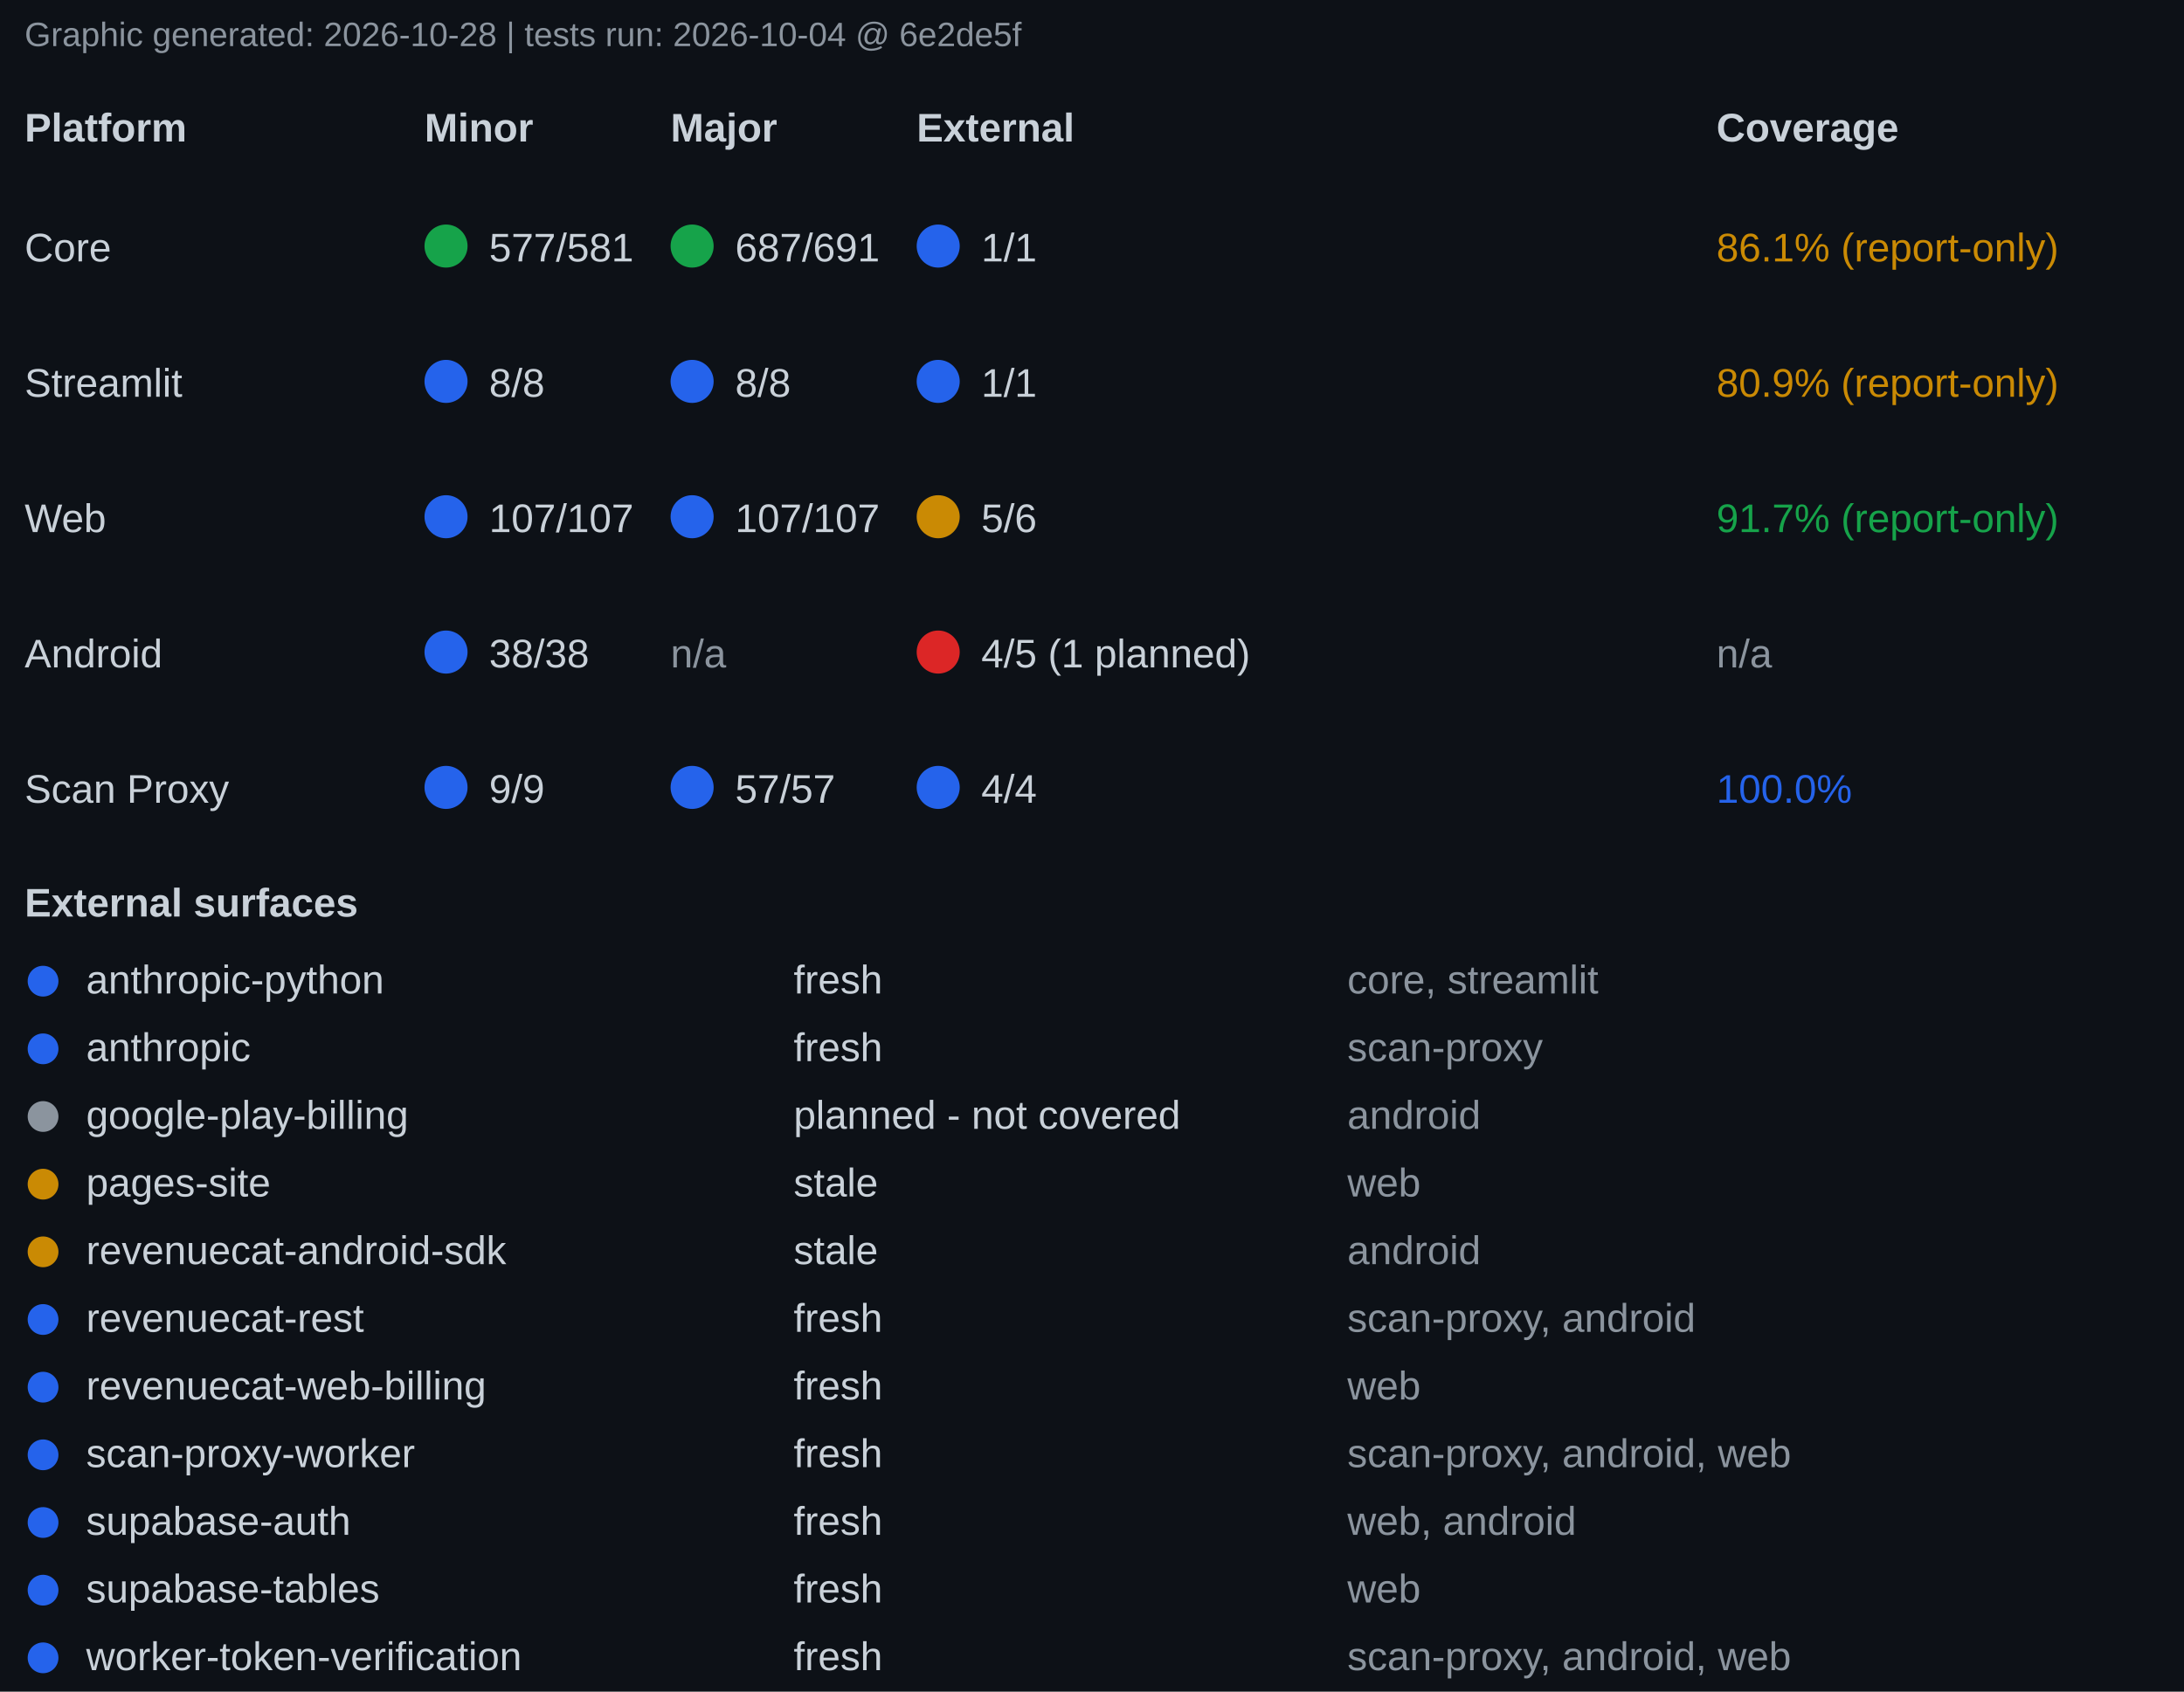
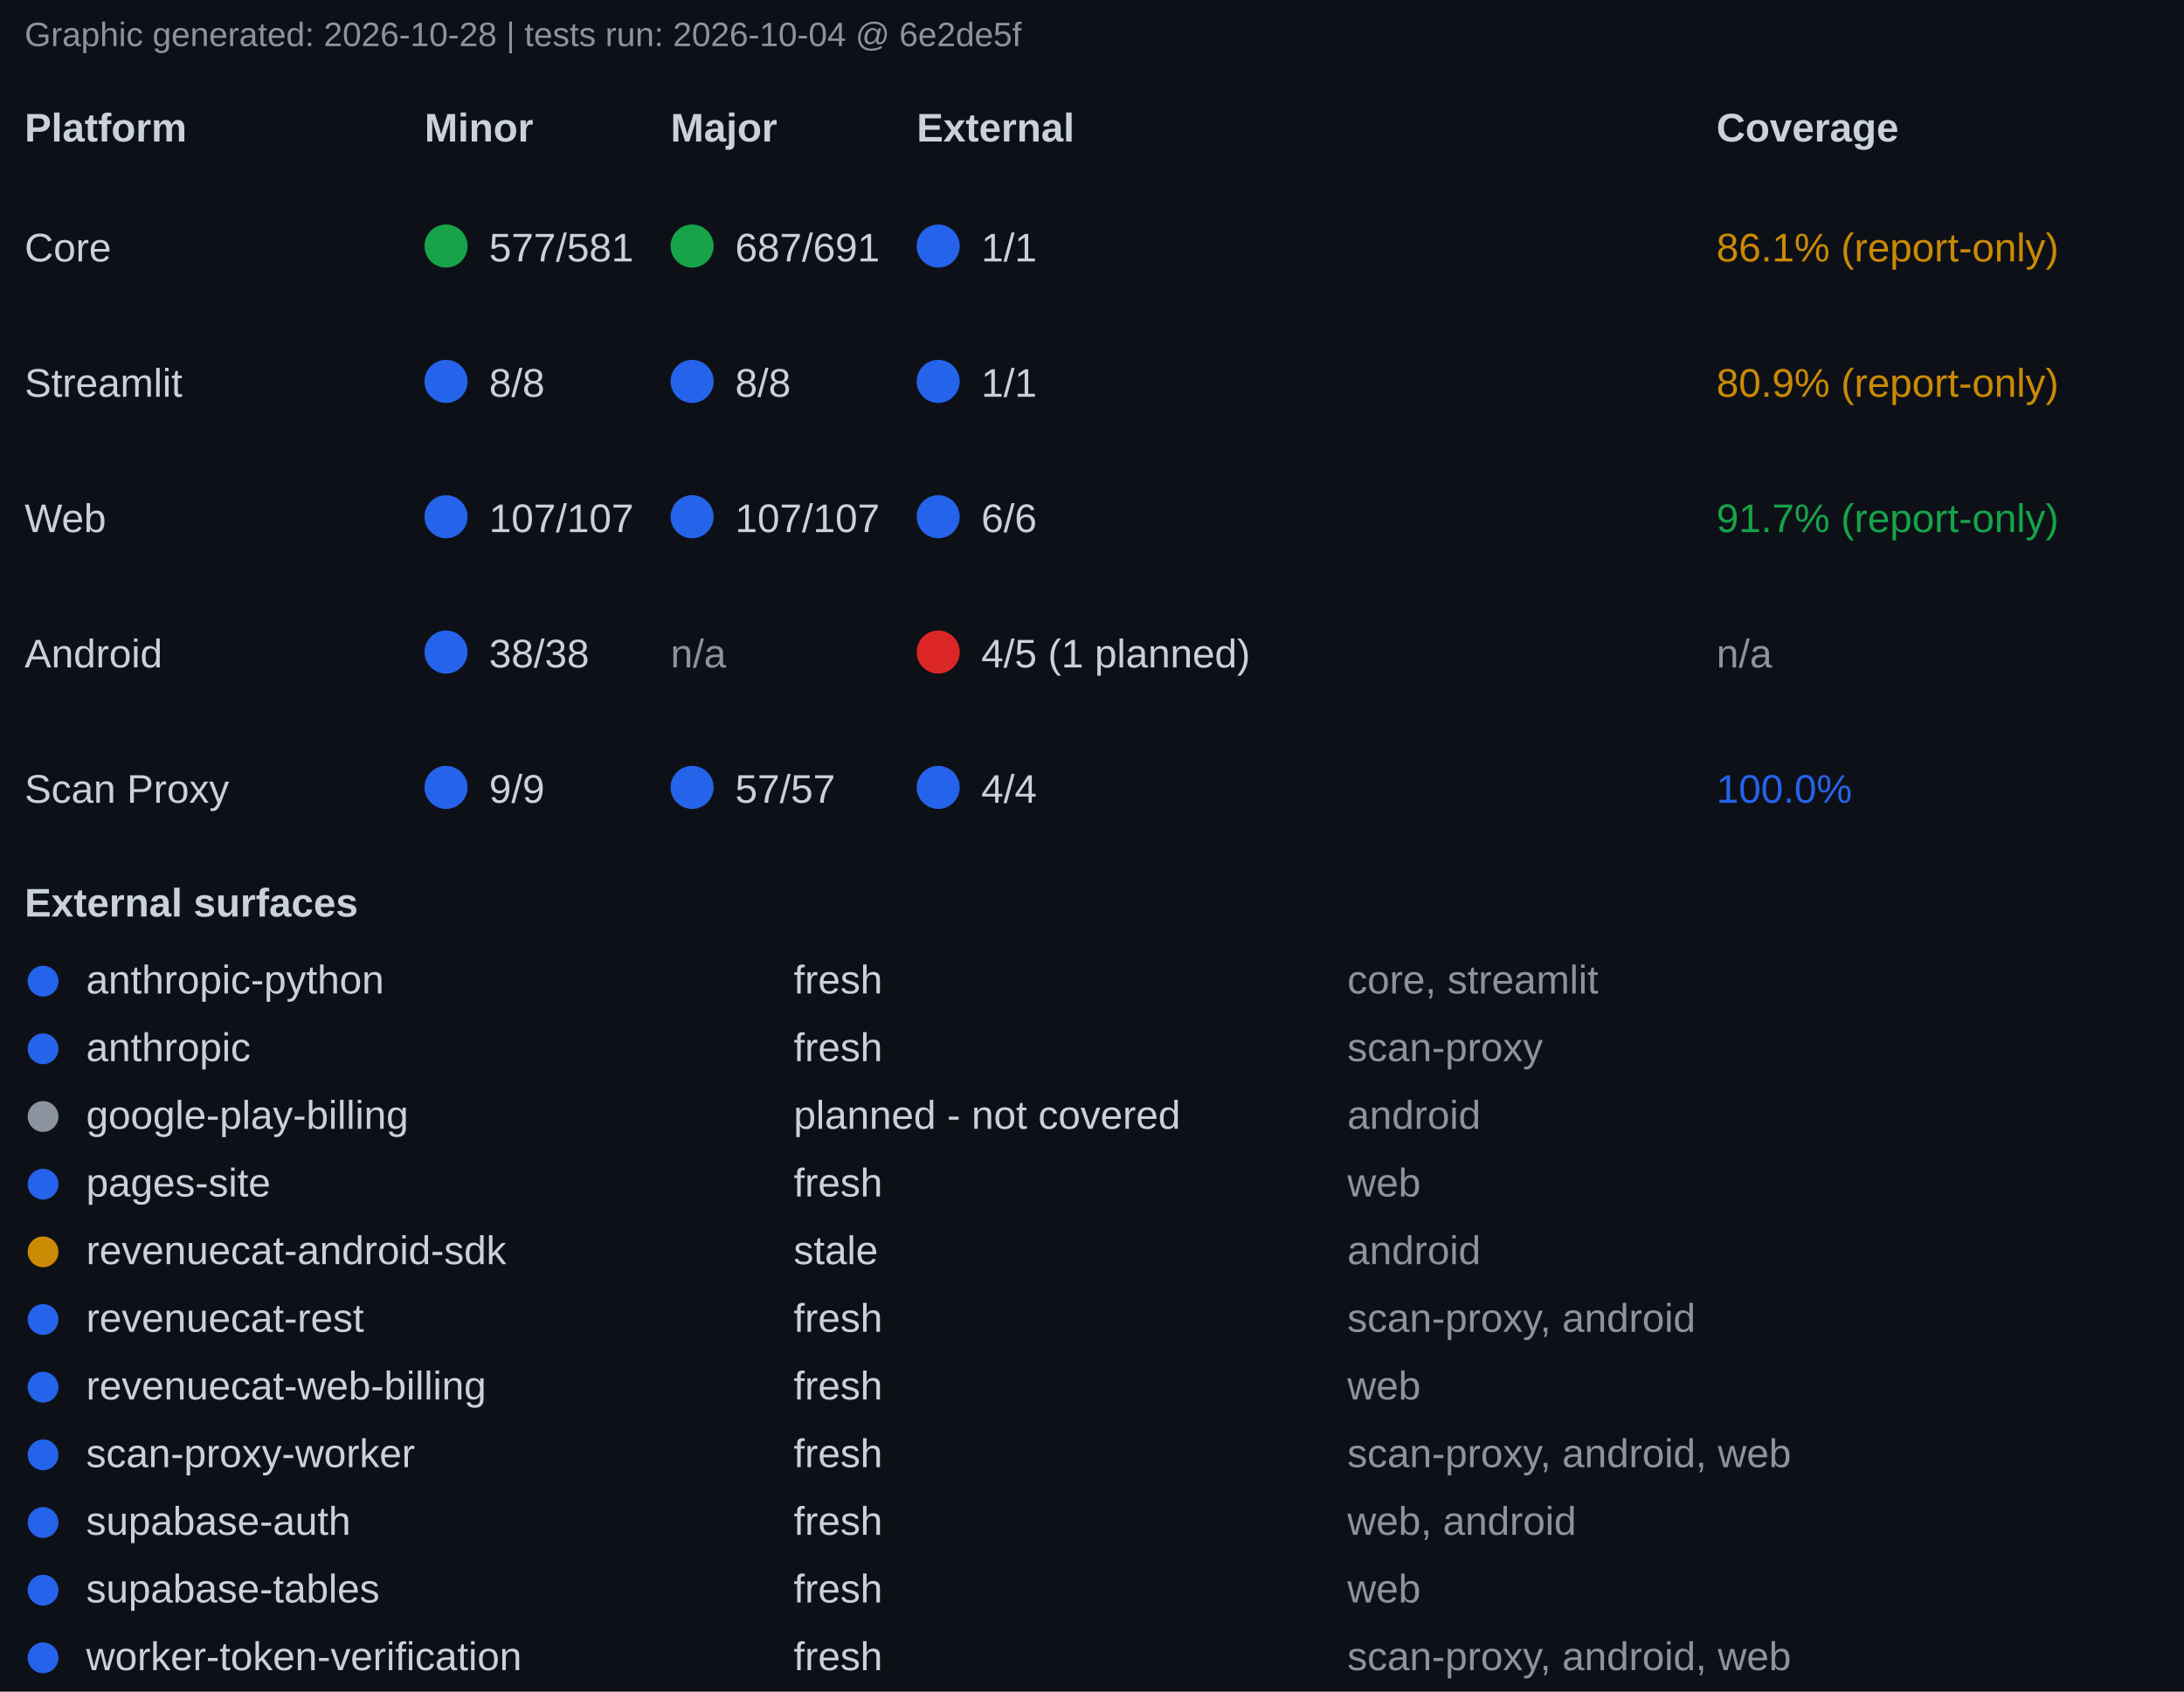
<svg xmlns="http://www.w3.org/2000/svg" width="710" height="550" font-family="Segoe UI, Arial, sans-serif" font-size="13">
  <rect x="0" y="0" width="710" height="550" fill="#0d1117" />
  <text x="8" y="15" fill="#8b949e" font-size="11">Graphic generated: 2026-10-28 | tests run: 2026-10-04 @ 6e2de5f</text>
  <text x="8" y="46" fill="#c9d1d9" font-weight="bold">Platform</text>
  <text x="138" y="46" fill="#c9d1d9" font-weight="bold">Minor</text>
  <text x="218" y="46" fill="#c9d1d9" font-weight="bold">Major</text>
  <text x="298" y="46" fill="#c9d1d9" font-weight="bold">External</text>
  <text x="558" y="46" fill="#c9d1d9" font-weight="bold">Coverage</text>
  <text x="8" y="85" fill="#c9d1d9">Core</text>
  <circle cx="145" cy="80" r="7" fill="#16a34a" />
  <text x="159" y="85" fill="#c9d1d9">577/581</text>
  <circle cx="225" cy="80" r="7" fill="#16a34a" />
  <text x="239" y="85" fill="#c9d1d9">687/691</text>
  <circle cx="305" cy="80" r="7" fill="#2563eb" />
  <text x="319" y="85" fill="#c9d1d9">1/1</text>
  <text x="558" y="85" fill="#ca8a04">86.1% (report-only)</text>
  <text x="8" y="129" fill="#c9d1d9">Streamlit</text>
  <circle cx="145" cy="124" r="7" fill="#2563eb" />
  <text x="159" y="129" fill="#c9d1d9">8/8</text>
  <circle cx="225" cy="124" r="7" fill="#2563eb" />
  <text x="239" y="129" fill="#c9d1d9">8/8</text>
  <circle cx="305" cy="124" r="7" fill="#2563eb" />
  <text x="319" y="129" fill="#c9d1d9">1/1</text>
  <text x="558" y="129" fill="#ca8a04">80.9% (report-only)</text>
  <text x="8" y="173" fill="#c9d1d9">Web</text>
  <circle cx="145" cy="168" r="7" fill="#2563eb" />
  <text x="159" y="173" fill="#c9d1d9">107/107</text>
  <circle cx="225" cy="168" r="7" fill="#2563eb" />
  <text x="239" y="173" fill="#c9d1d9">107/107</text>
-   <circle cx="305" cy="168" r="7" fill="#ca8a04" />
-   <text x="319" y="173" fill="#c9d1d9">5/6</text>
+   <circle cx="305" cy="168" r="7" fill="#2563eb" />
+   <text x="319" y="173" fill="#c9d1d9">6/6</text>
  <text x="558" y="173" fill="#16a34a">91.7% (report-only)</text>
  <text x="8" y="217" fill="#c9d1d9">Android</text>
  <circle cx="145" cy="212" r="7" fill="#2563eb" />
  <text x="159" y="217" fill="#c9d1d9">38/38</text>
  <text x="218" y="217" fill="#8b949e">n/a</text>
  <circle cx="305" cy="212" r="7" fill="#dc2626" />
  <text x="319" y="217" fill="#c9d1d9">4/5 (1 planned)</text>
  <text x="558" y="217" fill="#8b949e">n/a</text>
  <text x="8" y="261" fill="#c9d1d9">Scan Proxy</text>
  <circle cx="145" cy="256" r="7" fill="#2563eb" />
  <text x="159" y="261" fill="#c9d1d9">9/9</text>
  <circle cx="225" cy="256" r="7" fill="#2563eb" />
  <text x="239" y="261" fill="#c9d1d9">57/57</text>
  <circle cx="305" cy="256" r="7" fill="#2563eb" />
  <text x="319" y="261" fill="#c9d1d9">4/4</text>
  <text x="558" y="261" fill="#2563eb">100.0%</text>
  <text x="8" y="298" fill="#c9d1d9" font-weight="bold">External surfaces</text>
  <circle cx="14" cy="319" r="5" fill="#2563eb" />
  <text x="28" y="323" fill="#c9d1d9">anthropic-python</text>
  <text x="258" y="323" fill="#c9d1d9">fresh</text>
  <text x="438" y="323" fill="#8b949e">core, streamlit</text>
  <circle cx="14" cy="341" r="5" fill="#2563eb" />
  <text x="28" y="345" fill="#c9d1d9">anthropic</text>
  <text x="258" y="345" fill="#c9d1d9">fresh</text>
  <text x="438" y="345" fill="#8b949e">scan-proxy</text>
  <circle cx="14" cy="363" r="5" fill="#8b949e" />
  <text x="28" y="367" fill="#c9d1d9">google-play-billing</text>
  <text x="258" y="367" fill="#c9d1d9">planned - not covered</text>
  <text x="438" y="367" fill="#8b949e">android</text>
-   <circle cx="14" cy="385" r="5" fill="#ca8a04" />
+   <circle cx="14" cy="385" r="5" fill="#2563eb" />
  <text x="28" y="389" fill="#c9d1d9">pages-site</text>
-   <text x="258" y="389" fill="#c9d1d9">stale</text>
+   <text x="258" y="389" fill="#c9d1d9">fresh</text>
  <text x="438" y="389" fill="#8b949e">web</text>
  <circle cx="14" cy="407" r="5" fill="#ca8a04" />
  <text x="28" y="411" fill="#c9d1d9">revenuecat-android-sdk</text>
  <text x="258" y="411" fill="#c9d1d9">stale</text>
  <text x="438" y="411" fill="#8b949e">android</text>
  <circle cx="14" cy="429" r="5" fill="#2563eb" />
  <text x="28" y="433" fill="#c9d1d9">revenuecat-rest</text>
  <text x="258" y="433" fill="#c9d1d9">fresh</text>
  <text x="438" y="433" fill="#8b949e">scan-proxy, android</text>
  <circle cx="14" cy="451" r="5" fill="#2563eb" />
  <text x="28" y="455" fill="#c9d1d9">revenuecat-web-billing</text>
  <text x="258" y="455" fill="#c9d1d9">fresh</text>
  <text x="438" y="455" fill="#8b949e">web</text>
  <circle cx="14" cy="473" r="5" fill="#2563eb" />
  <text x="28" y="477" fill="#c9d1d9">scan-proxy-worker</text>
  <text x="258" y="477" fill="#c9d1d9">fresh</text>
  <text x="438" y="477" fill="#8b949e">scan-proxy, android, web</text>
  <circle cx="14" cy="495" r="5" fill="#2563eb" />
  <text x="28" y="499" fill="#c9d1d9">supabase-auth</text>
  <text x="258" y="499" fill="#c9d1d9">fresh</text>
  <text x="438" y="499" fill="#8b949e">web, android</text>
  <circle cx="14" cy="517" r="5" fill="#2563eb" />
  <text x="28" y="521" fill="#c9d1d9">supabase-tables</text>
  <text x="258" y="521" fill="#c9d1d9">fresh</text>
  <text x="438" y="521" fill="#8b949e">web</text>
  <circle cx="14" cy="539" r="5" fill="#2563eb" />
  <text x="28" y="543" fill="#c9d1d9">worker-token-verification</text>
  <text x="258" y="543" fill="#c9d1d9">fresh</text>
  <text x="438" y="543" fill="#8b949e">scan-proxy, android, web</text>
</svg>
